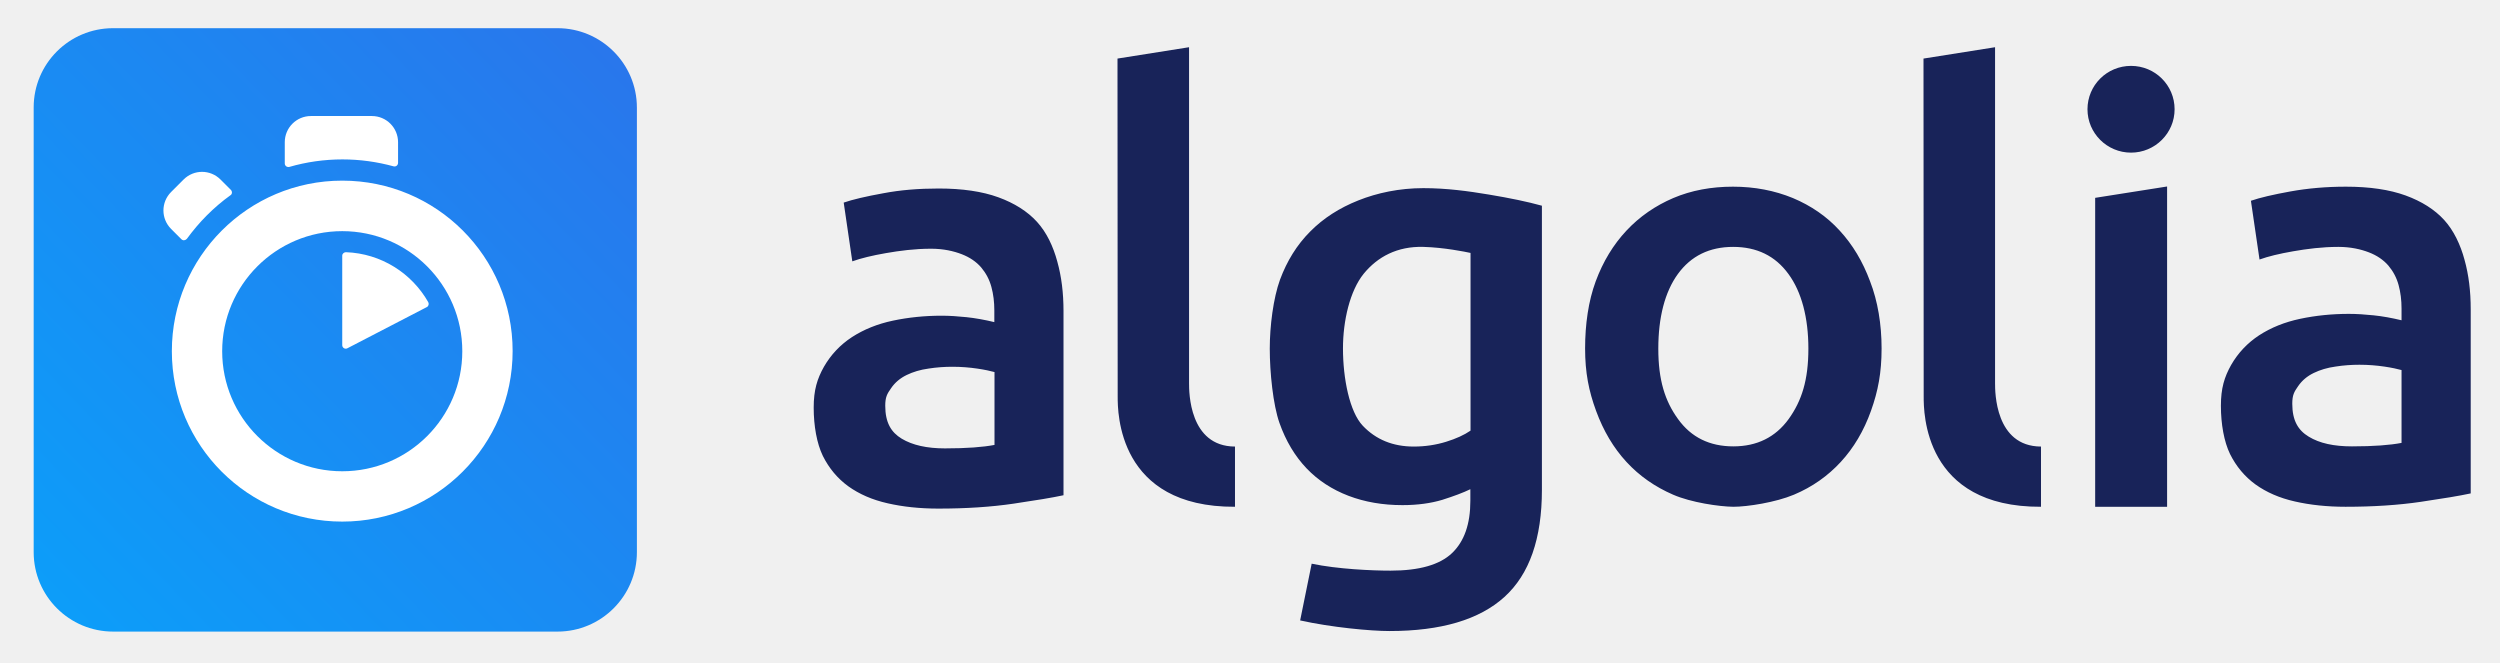
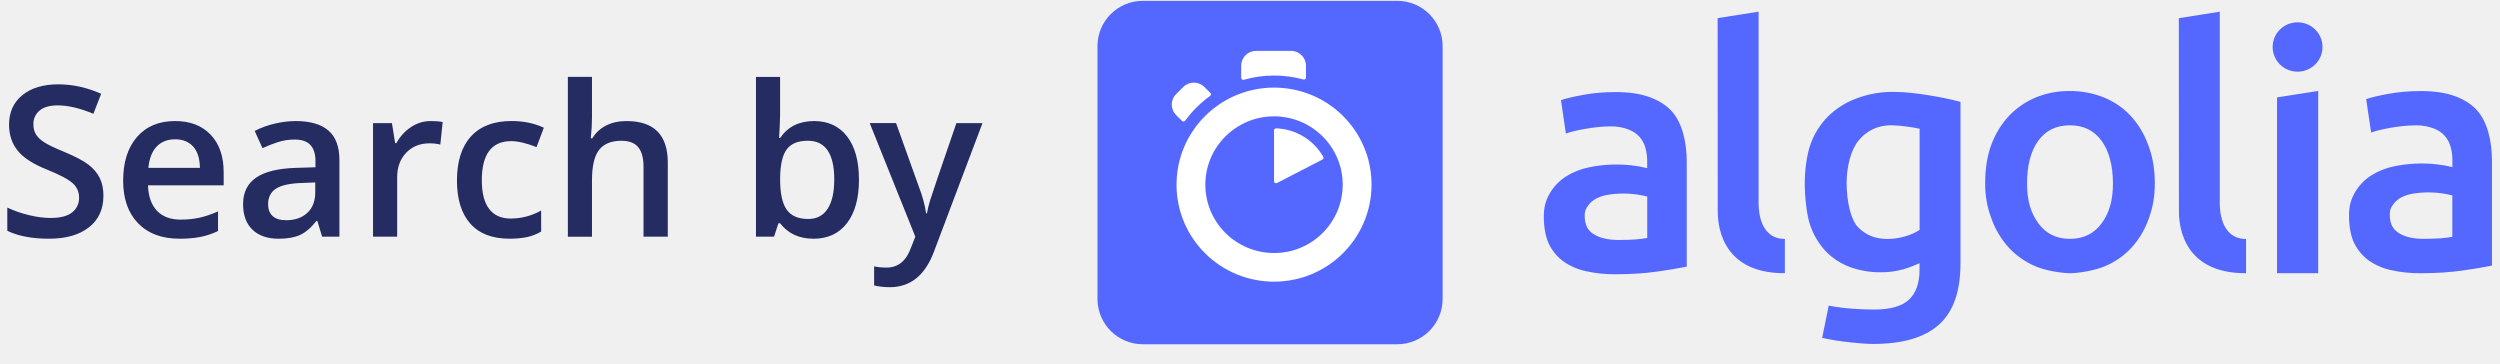
- <svg xmlns="http://www.w3.org/2000/svg" id="Layer_1" baseProfile="basic" viewBox="0 0 1366 362">
-   <linearGradient id="SVGID_1_" x1="428.258" x2="434.145" y1="404.15" y2="409.85" gradientUnits="userSpaceOnUse" gradientTransform="matrix(94.045 0 0 -94.072 -40381.527 38479.52)">
-     <stop offset="0" stop-color="#00AEFF" />
-     <stop offset="1" stop-color="#3369E7" />
-   </linearGradient>
-   <path d="M61.8 15.4h242.8c23.9 0 43.4 19.4 43.4 43.4v242.9c0 23.9-19.4 43.4-43.4 43.4H61.8c-23.9 0-43.4-19.4-43.4-43.4v-243c0-23.9 19.4-43.3 43.4-43.3z" fill="url(#SVGID_1_)" />
-   <path d="M187 98.7c-51.4 0-93.1 41.7-93.1 93.2S135.6 285 187 285s93.1-41.7 93.1-93.2-41.6-93.1-93.1-93.1zm0 158.8c-36.2 0-65.6-29.4-65.6-65.6s29.4-65.6 65.6-65.6 65.6 29.4 65.6 65.6-29.3 65.6-65.6 65.6zm0-117.8v48.9c0 1.4 1.5 2.4 2.8 1.7l43.4-22.5c1-.5 1.3-1.7.8-2.7-9-15.8-25.7-26.6-45-27.3-1 0-2 .8-2 1.9zm-60.8-35.9l-5.7-5.7c-5.6-5.6-14.6-5.6-20.2 0l-6.8 6.8c-5.6 5.6-5.6 14.6 0 20.2l5.6 5.6c.9.9 2.2.7 3-.2 3.3-4.5 6.9-8.8 10.9-12.8 4.1-4.1 8.3-7.7 12.9-11 1-.6 1.1-2 .3-2.9zM217.5 89V77.7c0-7.9-6.4-14.3-14.3-14.3h-33.3c-7.9 0-14.3 6.4-14.3 14.3v11.6c0 1.3 1.2 2.2 2.5 1.9 9.3-2.7 19.1-4.1 29-4.1 9.5 0 18.9 1.3 28 3.8 1.2.3 2.4-.6 2.4-1.9z" fill="#FFFFFF" />
-   <path d="M842.5 267.6c0 26.7-6.8 46.2-20.5 58.6-13.7 12.4-34.6 18.6-62.8 18.6-10.3 0-31.7-2-48.8-5.8l6.3-31c14.3 3 33.2 3.8 43.1 3.8 15.7 0 26.9-3.2 33.6-9.6s10-15.9 10-28.5v-6.4c-3.9 1.9-9 3.8-15.3 5.8-6.3 1.9-13.6 2.9-21.8 2.9-10.8 0-20.6-1.7-29.5-5.1-8.9-3.4-16.6-8.4-22.9-15-6.3-6.6-11.3-14.9-14.8-24.8s-5.3-27.6-5.3-40.6c0-12.2 1.9-27.5 5.6-37.7 3.8-10.2 9.2-19 16.5-26.3 7.2-7.3 16-12.9 26.3-17s22.4-6.7 35.5-6.7c12.7 0 24.4 1.6 35.8 3.5 11.4 1.9 21.1 3.9 29 6.1v155.2zm-108.7-77.2c0 16.4 3.6 34.6 10.8 42.2 7.2 7.6 16.5 11.4 27.9 11.4 6.2 0 12.1-.9 17.6-2.6 5.5-1.7 9.9-3.7 13.4-6.1v-97.1c-2.8-.6-14.5-3-25.8-3.3-14.2-.4-25 5.4-32.6 14.7-7.5 9.3-11.3 25.6-11.3 40.8zm294.3 0c0 13.2-1.9 23.2-5.8 34.1s-9.4 20.2-16.5 27.9c-7.1 7.7-15.6 13.7-25.6 17.9s-25.4 6.6-33.1 6.6c-7.7-.1-23-2.3-32.9-6.6-9.9-4.3-18.4-10.2-25.5-17.9-7.1-7.7-12.6-17-16.6-27.9s-6-20.9-6-34.1c0-13.2 1.8-25.9 5.8-36.7 4-10.8 9.6-20 16.8-27.7s15.8-13.6 25.6-17.8c9.9-4.2 20.8-6.2 32.6-6.2s22.7 2.1 32.7 6.2c10 4.2 18.6 10.1 25.6 17.8 7.1 7.7 12.6 16.9 16.6 27.7 4.2 10.8 6.3 23.5 6.3 36.7zm-40 .1c0-16.9-3.7-31-10.9-40.8-7.2-9.9-17.3-14.8-30.2-14.8-12.9 0-23 4.9-30.2 14.8-7.2 9.9-10.7 23.9-10.7 40.8 0 17.1 3.6 28.6 10.8 38.5 7.2 10 17.3 14.9 30.2 14.9 12.9 0 23-5 30.2-14.9 7.2-10 10.8-21.4 10.8-38.5zm127.1 86.4c-64.1.3-64.1-51.8-64.1-60.1L1051 32l39.1-6.2v183.6c0 4.7 0 34.5 25.1 34.6v32.9zm68.9 0h-39.3V108.1l39.3-6.2v175zm-19.7-193.5c13.1 0 23.8-10.6 23.8-23.7S1177.6 36 1164.4 36s-23.8 10.6-23.8 23.7 10.7 23.7 23.8 23.7zm117.4 18.6c12.9 0 23.8 1.6 32.6 4.8 8.8 3.2 15.9 7.7 21.1 13.4s8.9 13.5 11.1 21.7c2.3 8.2 3.4 17.2 3.4 27.1v100.6c-6 1.3-15.1 2.8-27.3 4.6s-25.9 2.7-41.1 2.7c-10.1 0-19.4-1-27.7-2.9-8.4-1.9-15.5-5-21.5-9.3-5.9-4.3-10.5-9.8-13.9-16.6-3.3-6.8-5-16.4-5-26.4 0-9.6 1.9-15.7 5.6-22.3 3.8-6.6 8.9-12 15.3-16.2 6.5-4.2 13.9-7.2 22.4-9s17.4-2.7 26.6-2.7c4.3 0 8.8.3 13.6.8s9.8 1.4 15.2 2.7v-6.4c0-4.5-.5-8.8-1.6-12.8-1.1-4.1-3-7.6-5.6-10.7-2.7-3.1-6.2-5.5-10.6-7.2s-10-3-16.7-3c-9 0-17.2 1.1-24.7 2.4-7.5 1.3-13.7 2.8-18.4 4.5l-4.7-32.1c4.9-1.7 12.2-3.4 21.6-5.1s19.5-2.6 30.3-2.6zm3.3 141.9c12 0 20.9-.7 27.1-1.9v-39.8c-2.2-.6-5.3-1.3-9.4-1.9-4.1-.6-8.6-1-13.6-1-4.3 0-8.7.3-13.1 1-4.4.6-8.4 1.8-11.9 3.5s-6.4 4.1-8.5 7.2c-2.2 3.1-3.2 4.9-3.2 9.6 0 9.2 3.2 14.5 9 18 5.9 3.6 13.7 5.3 23.6 5.3zM512.9 103c12.9 0 23.8 1.6 32.6 4.8 8.8 3.2 15.9 7.7 21.1 13.4 5.3 5.8 8.9 13.5 11.1 21.7 2.3 8.2 3.4 17.2 3.4 27.1v100.6c-6 1.3-15.1 2.8-27.3 4.6-12.2 1.8-25.9 2.7-41.1 2.7-10.1 0-19.4-1-27.7-2.9-8.4-1.9-15.5-5-21.5-9.3-5.9-4.3-10.5-9.8-13.9-16.6-3.3-6.8-5-16.4-5-26.4 0-9.6 1.9-15.7 5.6-22.3 3.8-6.6 8.9-12 15.3-16.2 6.5-4.2 13.9-7.2 22.4-9s17.4-2.7 26.6-2.7c4.3 0 8.8.3 13.6.8 4.7.5 9.8 1.4 15.2 2.7v-6.4c0-4.5-.5-8.8-1.6-12.8-1.1-4.1-3-7.6-5.6-10.7-2.7-3.1-6.2-5.5-10.6-7.2-4.4-1.7-10-3-16.7-3-9 0-17.2 1.1-24.7 2.4-7.5 1.3-13.7 2.8-18.4 4.5l-4.7-32.1c4.9-1.7 12.2-3.4 21.6-5.1 9.4-1.8 19.5-2.6 30.3-2.6zm3.4 142c12 0 20.9-.7 27.1-1.9v-39.8c-2.2-.6-5.3-1.3-9.4-1.9-4.1-.6-8.6-1-13.6-1-4.3 0-8.7.3-13.1 1-4.4.6-8.4 1.8-11.9 3.5s-6.4 4.1-8.5 7.2c-2.2 3.1-3.2 4.9-3.2 9.6 0 9.2 3.2 14.5 9 18s13.7 5.3 23.6 5.3zm158.5 31.9c-64.1.3-64.1-51.8-64.1-60.1L610.6 32l39.1-6.2v183.6c0 4.7 0 34.5 25.1 34.6v32.9z" fill="#182359" />
+ <svg xmlns="http://www.w3.org/2000/svg" width="117" height="17" viewBox="0 0 130 19">
+   <g fill="none" fill-rule="evenodd">
+     <g fill-rule="nonzero">
+       <path fill="#5468FF" d="M59.399.044h13.299a2.372 2.372 0 0 1 2.377 2.364v13.234a2.372 2.372 0 0 1-2.377 2.364H59.399a2.372 2.372 0 0 1-2.377-2.364V2.403A2.368 2.368 0 0 1 59.399.044z" />
+       <path fill="#FFF" d="M66.257 4.582c-2.815 0-5.1 2.272-5.1 5.078 0 2.806 2.284 5.072 5.1 5.072 2.815 0 5.1-2.272 5.1-5.078 0-2.806-2.279-5.072-5.1-5.072zm0 8.652c-1.983 0-3.593-1.602-3.593-3.574 0-1.972 1.61-3.574 3.593-3.574 1.983 0 3.593 1.602 3.593 3.574a3.582 3.582 0 0 1-3.593 3.574zm0-6.418V9.48c0 .076.082.131.153.093l2.377-1.226c.055-.027.071-.093.044-.147a2.96 2.96 0 0 0-2.465-1.487c-.055 0-.11.044-.11.104h.001zm-3.33-1.956l-.312-.31a.783.783 0 0 0-1.106 0l-.372.37a.773.773 0 0 0 0 1.1l.307.305c.049.05.121.038.164-.01.181-.246.378-.48.597-.698.225-.223.455-.42.707-.599.055-.033.06-.109.016-.158h-.001zm5.001-.806v-.616a.781.781 0 0 0-.783-.779h-1.824a.78.78 0 0 0-.783.78v.631c0 .071.066.12.137.104a5.736 5.736 0 0 1 1.588-.223c.52 0 1.035.071 1.534.207a.106.106 0 0 0 .131-.104z" />
+       <path fill="#252C61" d="M5.027 10.246c0 .698-.252 1.246-.757 1.644-.505.397-1.201.596-2.089.596-.888 0-1.615-.138-2.181-.414v-1.214c.358.168.739.301 1.141.397.403.097.778.145 1.125.145.508 0 .884-.097 1.125-.29a.945.945 0 0 0 .363-.779.978.978 0 0 0-.333-.747c-.222-.204-.68-.446-1.375-.725C1.33 8.57.825 8.24.531 7.865c-.294-.372-.44-.82-.44-1.343 0-.655.233-1.17.698-1.547.465-.376 1.09-.564 1.875-.564.752 0 1.5.165 2.245.494l-.408 1.047c-.698-.294-1.321-.44-1.869-.44-.415 0-.73.09-.945.271a.89.89 0 0 0-.322.717c0 .204.043.38.129.524.086.145.227.282.424.411.197.13.551.3 1.063.51.577.24.999.464 1.268.671.269.208.465.442.591.704.125.261.188.57.188.924l-.001.002zm3.98 2.24c-.924 0-1.646-.269-2.167-.808-.521-.539-.781-1.28-.781-2.226 0-.97.242-1.733.725-2.288.483-.555 1.148-.833 1.993-.833.784 0 1.404.238 1.858.714.455.476.682 1.132.682 1.966v.682H7.359c.018.577.174 1.02.467 1.33.294.31.707.464 1.241.464.351 0 .678-.033.98-.099a5.1 5.1 0 0 0 .975-.33v1.026a3.865 3.865 0 0 1-.935.312 5.723 5.723 0 0 1-1.08.091zm7.46-.107l-.252-.827h-.043c-.286.362-.575.608-.865.74-.29.13-.662.195-1.117.195-.584 0-1.039-.158-1.367-.473-.328-.315-.491-.76-.491-1.337 0-.612.227-1.074.682-1.386.455-.312 1.148-.482 2.079-.51l1.026-.032v-.317c0-.38-.089-.663-.266-.85-.177-.189-.452-.283-.824-.283-.304 0-.596.045-.875.134a6.68 6.68 0 0 0-.806.317l-.408-.902a4.414 4.414 0 0 1 1.058-.384 4.856 4.856 0 0 1 1.085-.132c.756 0 1.326.165 1.711.494.385.33.577.847.577 1.552v4.001h-.904zm5.677-6.048c.254 0 .464.018.628.054l-.124 1.176a2.383 2.383 0 0 0-.559-.064c-.505 0-.914.165-1.227.494-.313.33-.47.757-.47 1.284v3.104H19.13V6.44h.988l.167 1.047h.064c.197-.354.454-.636.771-.843a1.83 1.83 0 0 1 1.023-.312h.001zm4.125 6.155c-.899 0-1.582-.262-2.049-.787-.467-.525-.701-1.277-.701-2.259 0-.999.244-1.767.733-2.304.489-.537 1.195-.806 2.119-.806.627 0 1.191.116 1.692.35l-.381 1.014c-.534-.208-.974-.312-1.321-.312-1.028 0-1.542.682-1.542 2.046 0 .666.128 1.166.384 1.501.256.335.631.502 1.125.502a3.23 3.23 0 0 0 1.595-.419v1.101a2.53 2.53 0 0 1-.722.285 4.356 4.356 0 0 1-.932.086v.002zm8.277-.107h-1.268V8.727c0-.458-.092-.8-.277-1.026-.184-.226-.477-.338-.878-.338-.53 0-.919.158-1.168.475-.249.317-.373.848-.373 1.593v2.95H29.32V4.022h1.262v2.122c0 .34-.021.704-.064 1.09h.081a1.76 1.76 0 0 1 .717-.666c.306-.158.663-.236 1.072-.236 1.439 0 2.159.725 2.159 2.175v3.873l-.001-.002zm7.648-6.048c.741 0 1.319.27 1.732.806.414.537.62 1.291.62 2.261 0 .974-.209 1.732-.628 2.275-.419.542-1.001.814-1.746.814-.752 0-1.336-.27-1.751-.81h-.086l-.231.703h-.945V4.023h1.262V6.01l-.021.655-.032.553h.054c.401-.59.992-.886 1.772-.886zm2.917.107h1.375l1.208 3.368c.183.48.304.931.365 1.354h.043c.032-.197.091-.436.177-.717.086-.28.541-1.616 1.364-4.004h1.364l-2.541 6.73c-.462 1.235-1.232 1.853-2.31 1.853-.279 0-.551-.03-.816-.09v-1c.19.043.406.064.65.064.609 0 1.037-.353 1.284-1.058l.22-.559-2.385-5.94h.002zm-3.244.924c-.508 0-.875.15-1.098.448-.224.3-.339.8-.346 1.501v.086c0 .723.115 1.247.344 1.571.229.324.603.486 1.123.486.448 0 .787-.177 1.018-.532.231-.354.346-.867.346-1.536 0-1.35-.462-2.025-1.386-2.025l-.001.001zm-27.28 4.157c.458 0 .826-.128 1.104-.384.278-.256.416-.615.416-1.077v-.516l-.763.032c-.594.021-1.027.121-1.297.298s-.406.448-.406.814c0 .265.079.47.236.615.158.145.394.218.709.218h.001zM8.775 7.287c-.401 0-.722.127-.964.381s-.386.625-.432 1.112h2.696c-.007-.49-.125-.862-.354-1.115-.229-.252-.544-.379-.945-.379l-.001.001z" />
+     </g>
+     <path fill="#5468FF" d="M102.162 13.784c0 1.455-.372 2.517-1.123 3.193-.75.676-1.895 1.013-3.44 1.013-.564 0-1.736-.109-2.673-.316l.345-1.689c.783.163 1.819.207 2.361.207.86 0 1.473-.174 1.84-.523.367-.349.548-.866.548-1.553v-.349a6.374 6.374 0 0 1-.838.316 4.151 4.151 0 0 1-1.194.158 4.515 4.515 0 0 1-1.616-.278 3.385 3.385 0 0 1-1.254-.817 3.744 3.744 0 0 1-.811-1.35c-.192-.54-.29-1.505-.29-2.213 0-.665.104-1.498.307-2.054a3.925 3.925 0 0 1 .904-1.433 4.124 4.124 0 0 1 1.441-.926 5.31 5.31 0 0 1 1.945-.365c.696 0 1.337.087 1.961.191a15.86 15.86 0 0 1 1.588.332v8.456h-.001zm-5.955-4.206c0 .893.197 1.885.592 2.3.394.413.904.62 1.528.62.34 0 .663-.049.964-.142a2.75 2.75 0 0 0 .734-.332v-5.29a8.531 8.531 0 0 0-1.413-.18c-.778-.022-1.369.294-1.786.801-.411.507-.619 1.395-.619 2.223zm16.121 0c0 .72-.104 1.264-.318 1.858a4.389 4.389 0 0 1-.904 1.52c-.389.42-.854.746-1.402.975-.548.23-1.391.36-1.813.36-.422-.005-1.26-.125-1.802-.36a4.088 4.088 0 0 1-1.397-.975 4.486 4.486 0 0 1-.909-1.52 5.037 5.037 0 0 1-.329-1.858c0-.719.099-1.41.318-1.999.219-.588.526-1.09.92-1.509.394-.42.865-.74 1.402-.97a4.547 4.547 0 0 1 1.786-.338 4.69 4.69 0 0 1 1.791.338c.548.23 1.019.55 1.402.97.389.42.69.921.909 1.51.23.587.345 1.28.345 1.998h.001zm-2.192.005c0-.92-.203-1.689-.597-2.223-.394-.539-.948-.806-1.654-.806-.707 0-1.26.267-1.654.806-.394.54-.586 1.302-.586 2.223 0 .932.197 1.558.592 2.098.394.545.948.812 1.654.812.707 0 1.26-.272 1.654-.812.394-.545.592-1.166.592-2.098h-.001zm6.963 4.708c-3.511.016-3.511-2.822-3.511-3.274L113.583.95l2.142-.338v10.003c0 .256 0 1.88 1.375 1.885v1.793h-.001zM120.873 14.291h-2.153V5.095l2.153-.338zM119.794 3.75c.718 0 1.304-.579 1.304-1.292 0-.714-.581-1.29-1.304-1.29-.723 0-1.304.577-1.304 1.29 0 .714.586 1.291 1.304 1.291zm6.431 1.012c.707 0 1.304.087 1.786.262.482.174.871.42 1.156.73.285.311.488.735.608 1.182.126.447.186.937.186 1.476v5.481a25.24 25.24 0 0 1-1.495.251c-.668.098-1.419.147-2.251.147a6.829 6.829 0 0 1-1.517-.158 3.213 3.213 0 0 1-1.178-.507 2.455 2.455 0 0 1-.761-.904c-.181-.37-.274-.893-.274-1.438 0-.523.104-.855.307-1.215.208-.36.487-.654.838-.883a3.609 3.609 0 0 1 1.227-.49 7.073 7.073 0 0 1 2.202-.103c.263.027.537.076.833.147v-.349c0-.245-.027-.479-.088-.697a1.486 1.486 0 0 0-.307-.583c-.148-.169-.34-.3-.581-.392a2.536 2.536 0 0 0-.915-.163c-.493 0-.942.06-1.353.131-.411.071-.75.153-1.008.245l-.257-1.749c.268-.093.668-.185 1.183-.278a9.335 9.335 0 0 1 1.66-.142h-.001zm.179 7.73c.657 0 1.145-.038 1.484-.104V10.22a5.097 5.097 0 0 0-1.978-.104c-.241.033-.46.098-.652.191a1.167 1.167 0 0 0-.466.392c-.121.17-.175.267-.175.523 0 .501.175.79.493.981.323.196.75.29 1.293.29h.001zM84.108 4.816c.707 0 1.304.087 1.786.262.482.174.871.42 1.156.73.29.316.487.735.608 1.182.126.447.186.937.186 1.476v5.481a25.24 25.24 0 0 1-1.495.251c-.668.098-1.419.147-2.251.147a6.829 6.829 0 0 1-1.517-.158 3.213 3.213 0 0 1-1.178-.507 2.455 2.455 0 0 1-.761-.904c-.181-.37-.274-.893-.274-1.438 0-.523.104-.855.307-1.215.208-.36.487-.654.838-.883a3.609 3.609 0 0 1 1.227-.49 7.073 7.073 0 0 1 2.202-.103c.257.027.537.076.833.147v-.349c0-.245-.027-.479-.088-.697a1.486 1.486 0 0 0-.307-.583c-.148-.169-.34-.3-.581-.392a2.536 2.536 0 0 0-.915-.163c-.493 0-.942.06-1.353.131-.411.071-.75.153-1.008.245l-.257-1.749c.268-.093.668-.185 1.183-.278a8.89 8.89 0 0 1 1.66-.142h-.001zm.185 7.736c.657 0 1.145-.038 1.484-.104V10.28a5.097 5.097 0 0 0-1.978-.104c-.241.033-.46.098-.652.191a1.167 1.167 0 0 0-.466.392c-.121.17-.175.267-.175.523 0 .501.175.79.493.981.318.191.75.29 1.293.29h.001zm8.683 1.738c-3.511.016-3.511-2.822-3.511-3.274L89.46.948 91.602.61v10.003c0 .256 0 1.88 1.375 1.885v1.793h-.001z" />
+   </g>
</svg>
